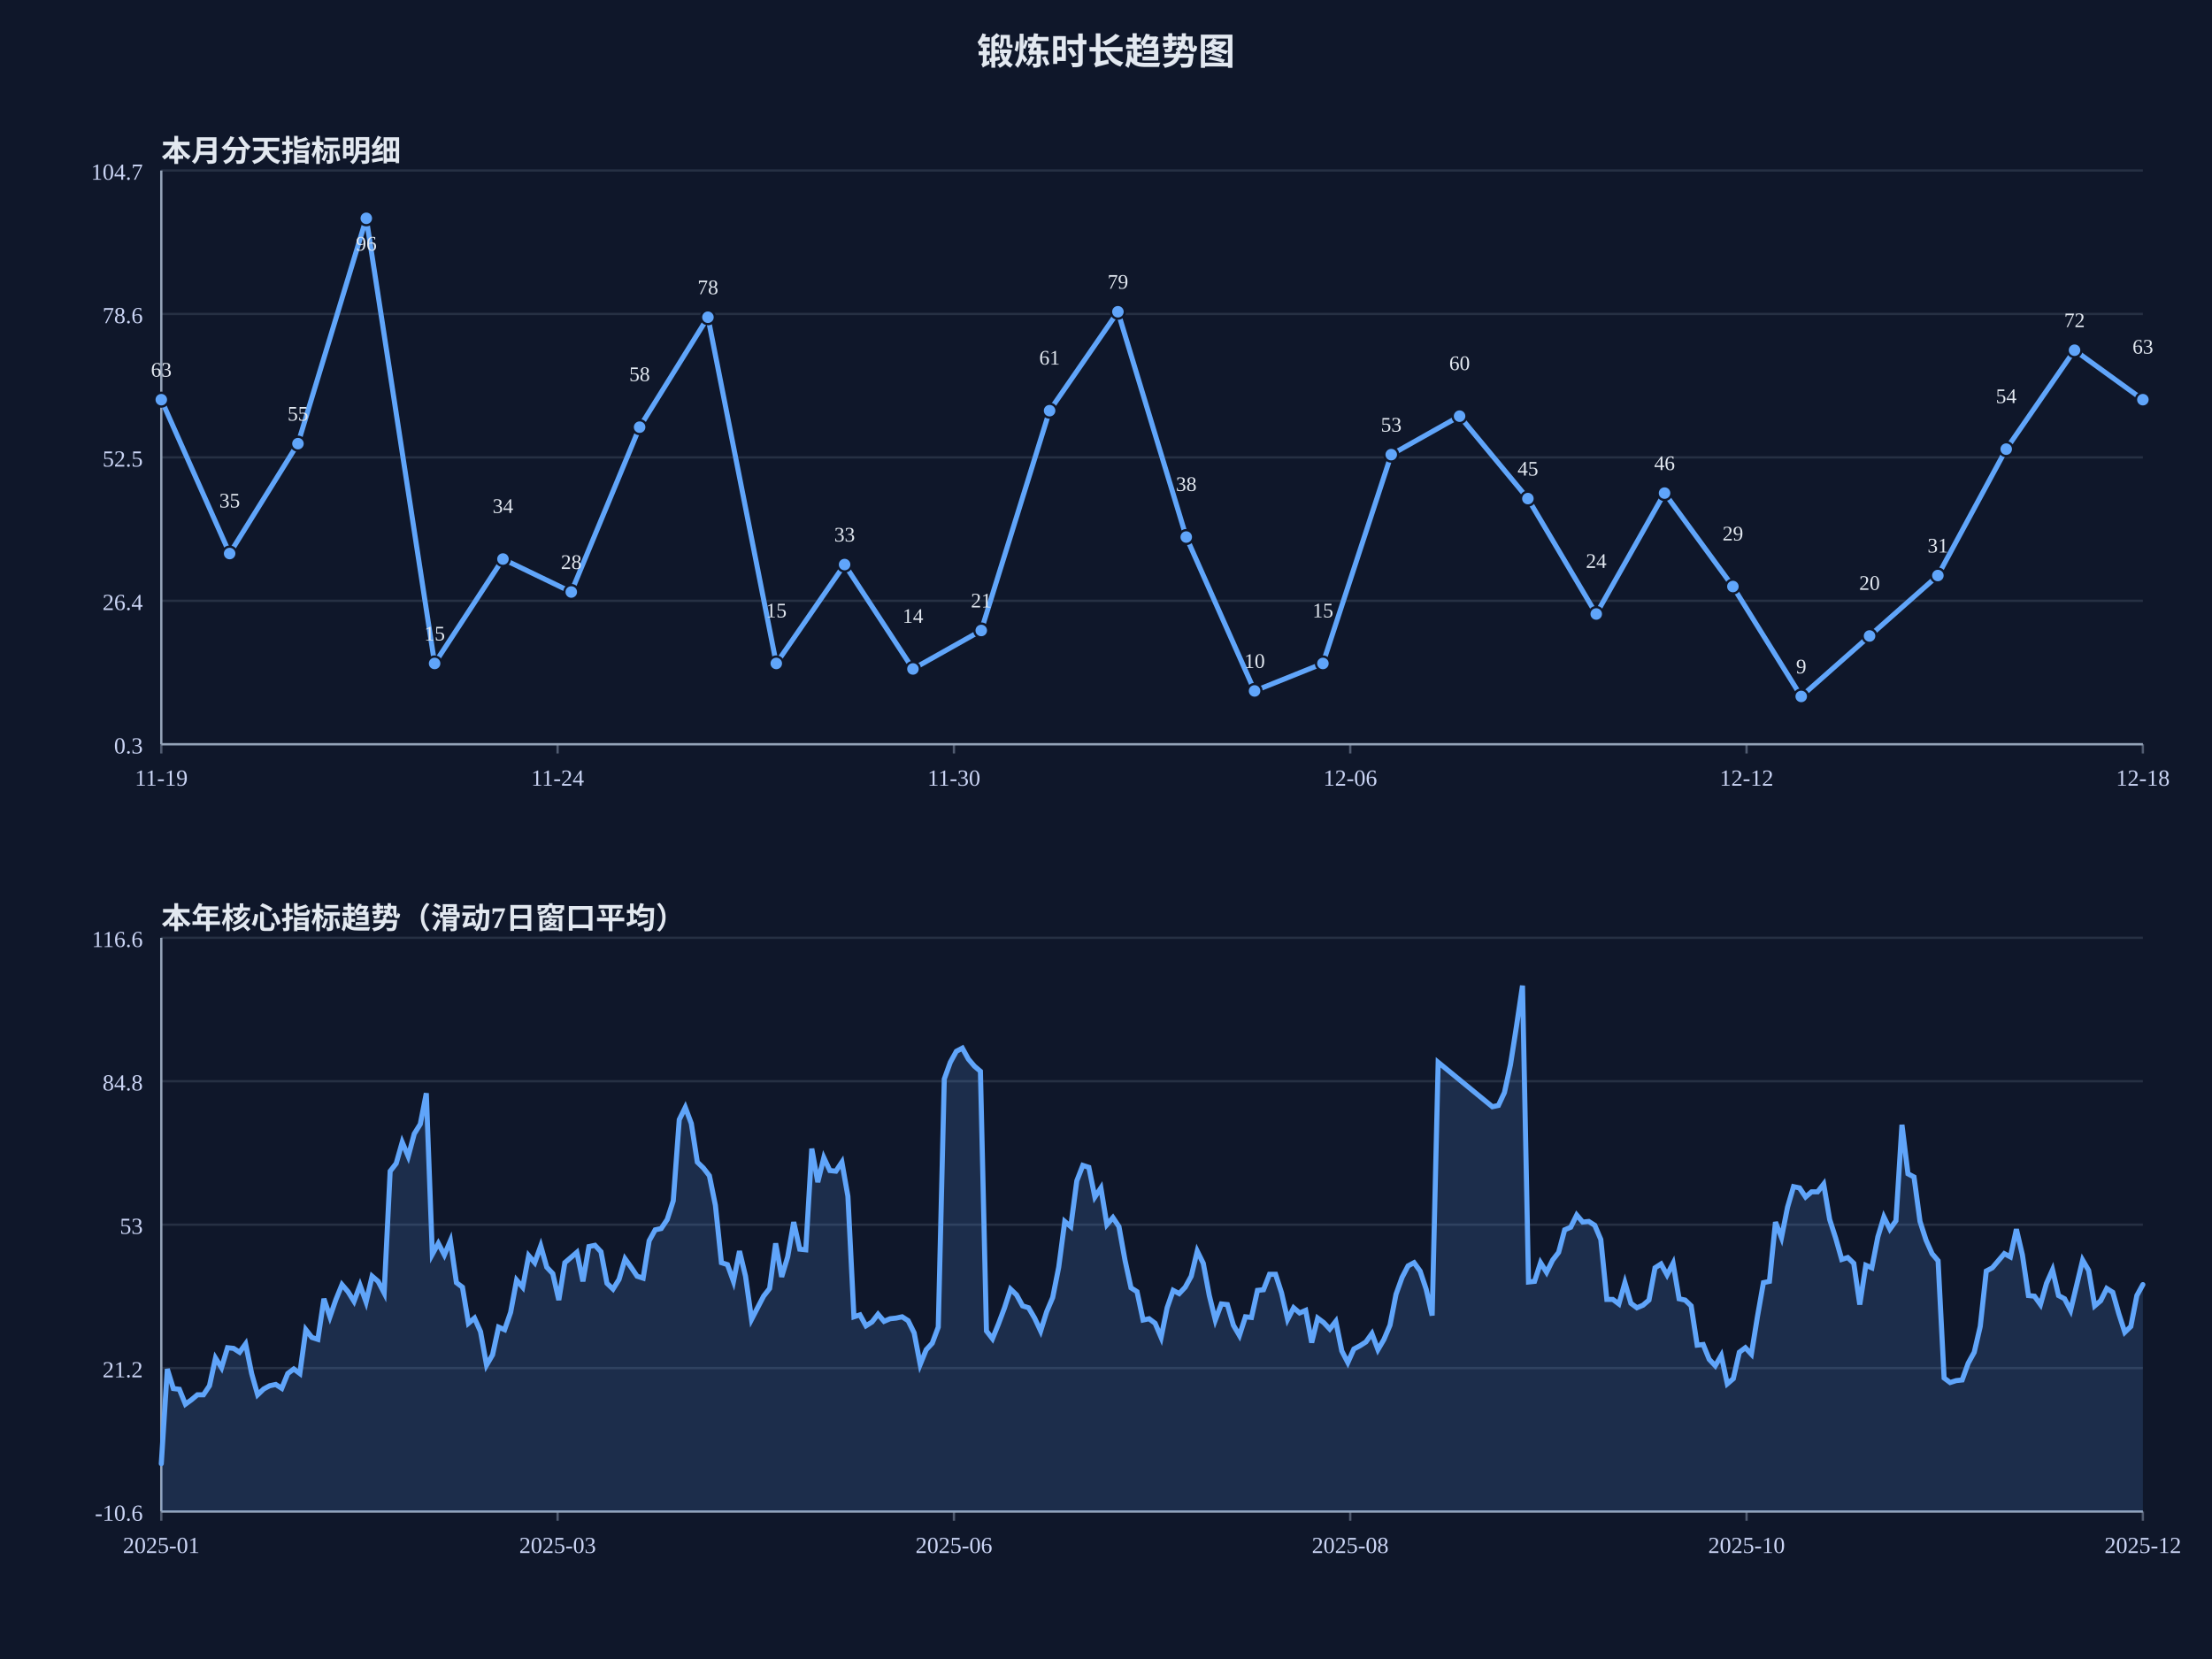
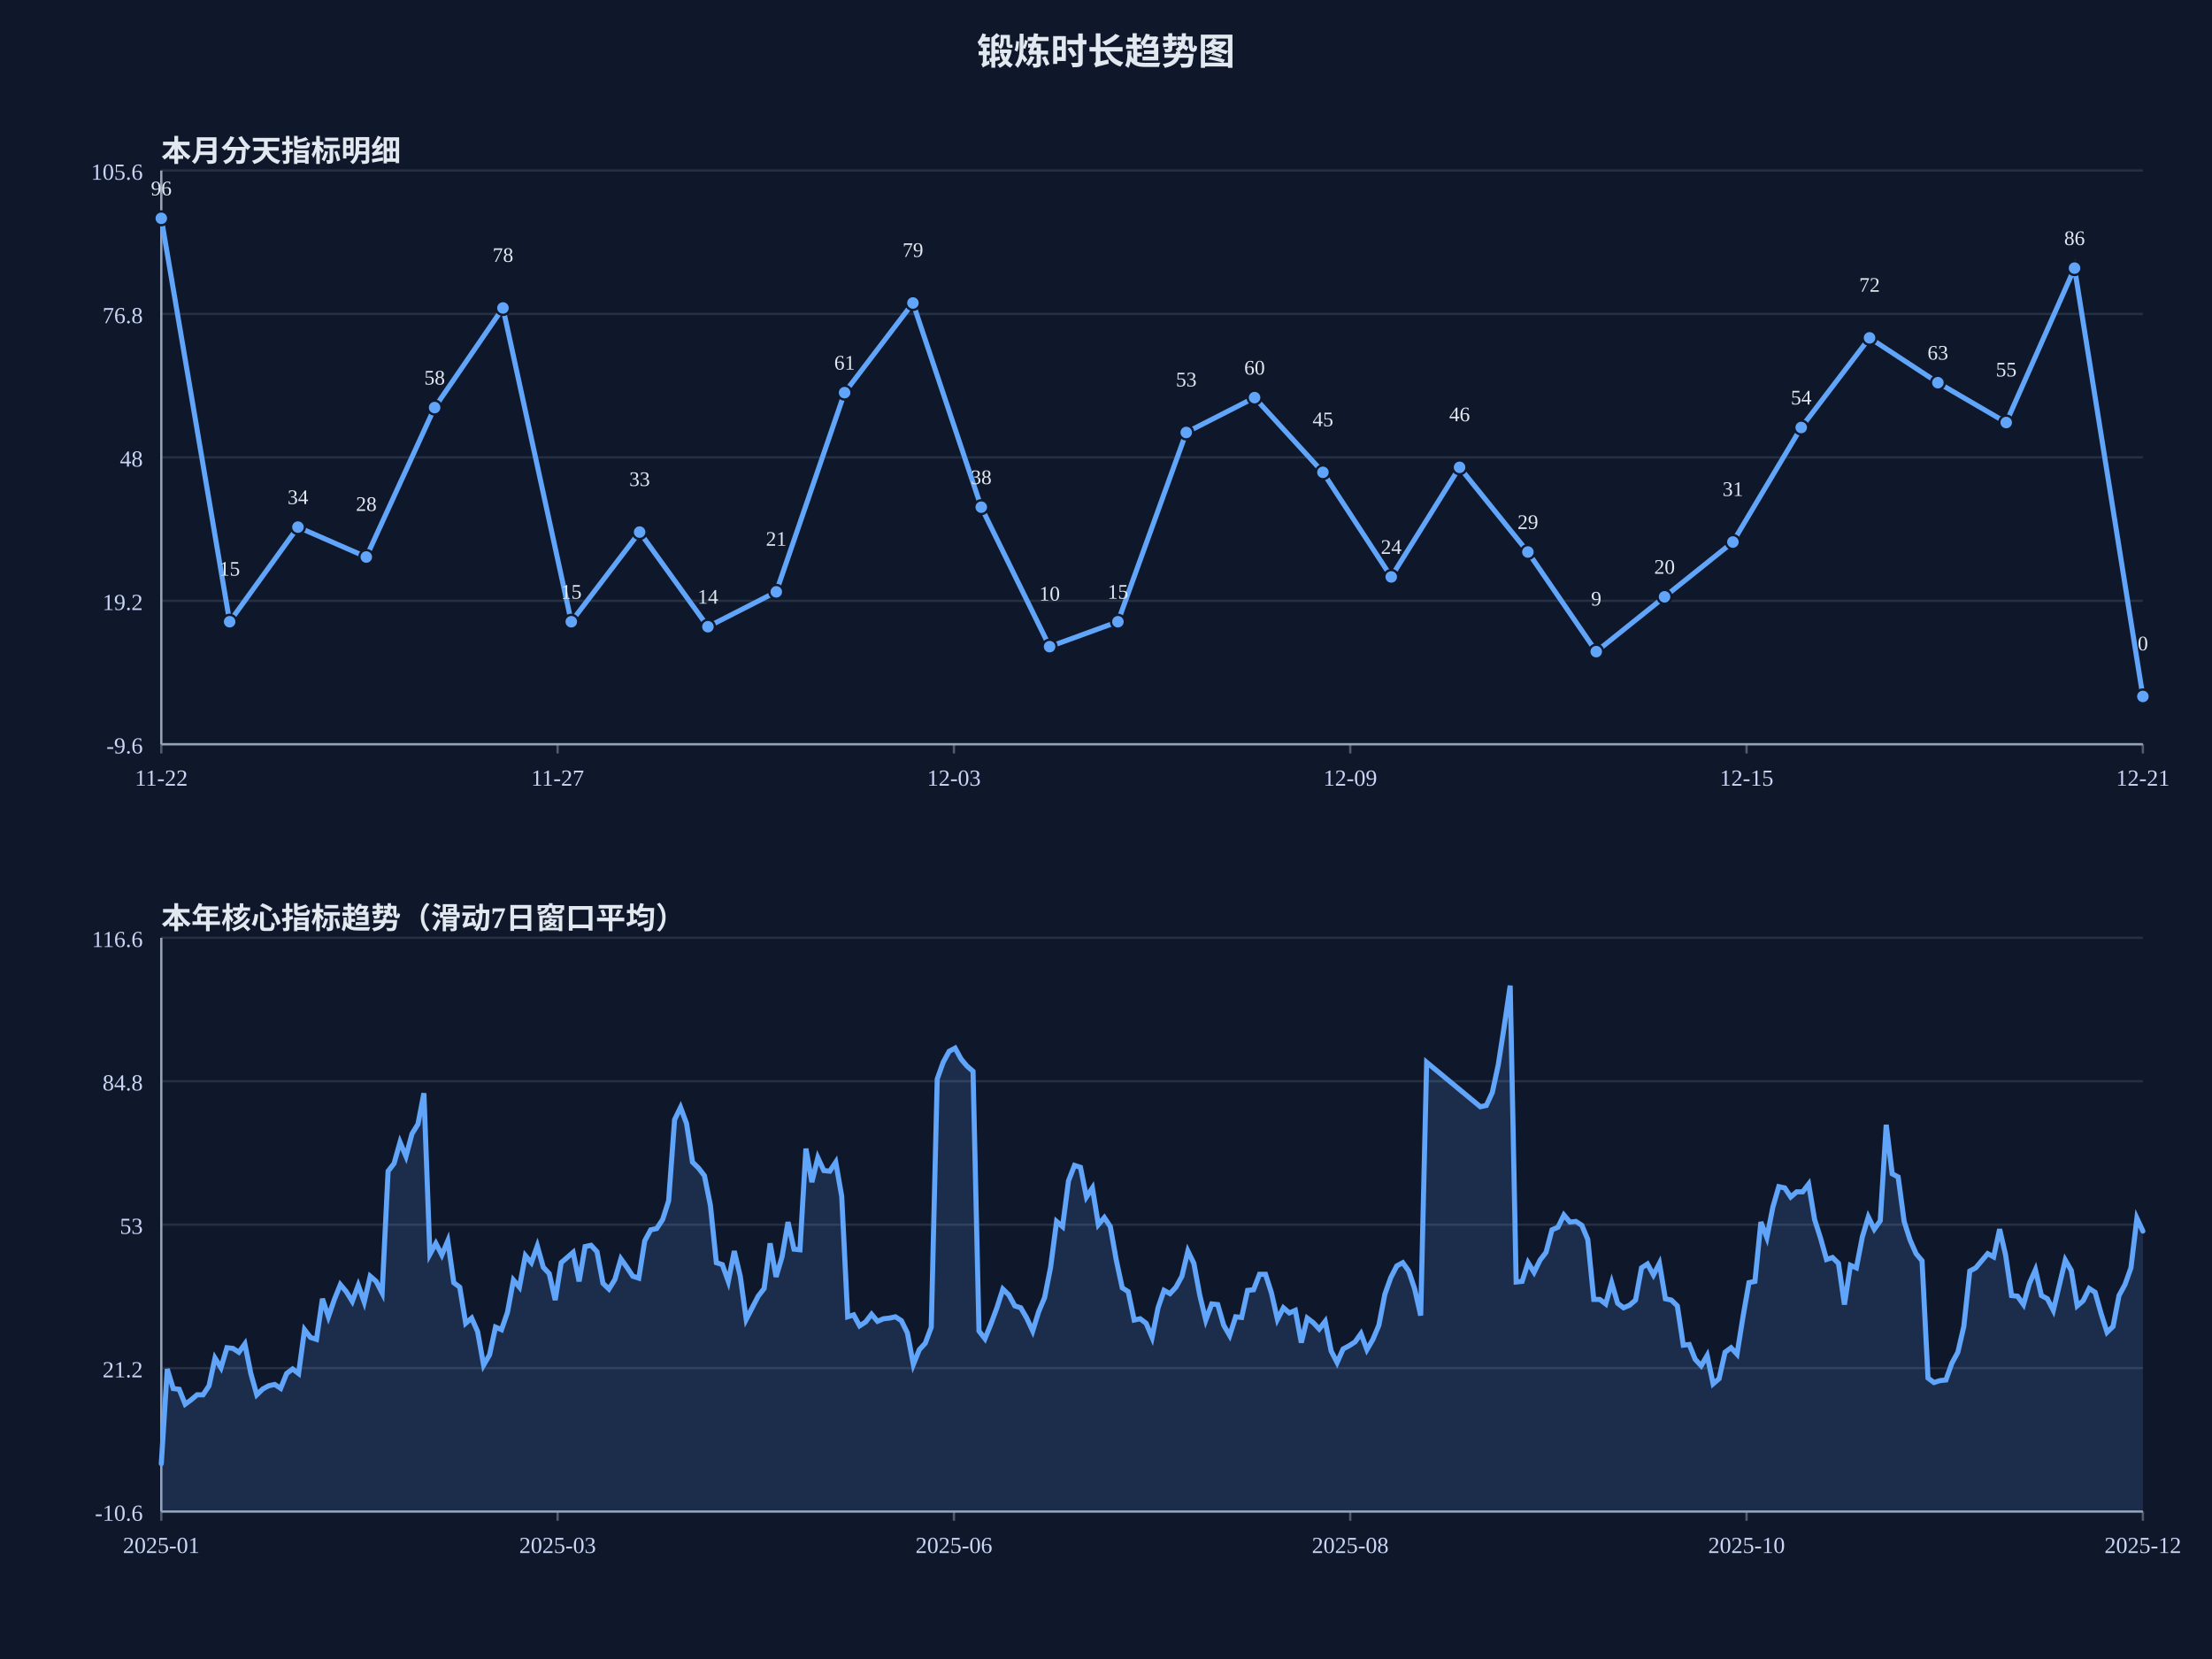
<svg xmlns="http://www.w3.org/2000/svg" viewBox="0 0 960 720" width="960" height="720">
  <rect width="960" height="720" fill="#0f172a" />
  <text x="480" y="28" fill="#e2e8f0" font-size="16" font-weight="700" text-anchor="middle">锻炼时长趋势图</text>
  <text x="70" y="70" fill="#e2e8f0" font-size="13" font-weight="600">本月分天指标明细</text>
  <line x1="70" y1="323.00" x2="930" y2="323.00" stroke="#94a3b8" stroke-opacity="0.18" stroke-width="1" />
-   <text x="62" y="327.00" fill="#cbd5f5" font-size="10" text-anchor="end">0.3</text>
+   <text x="62" y="327.00" fill="#cbd5f5" font-size="10" text-anchor="end">-9.6</text>
  <line x1="70" y1="260.75" x2="930" y2="260.75" stroke="#94a3b8" stroke-opacity="0.18" stroke-width="1" />
-   <text x="62" y="264.75" fill="#cbd5f5" font-size="10" text-anchor="end">26.4</text>
+   <text x="62" y="264.75" fill="#cbd5f5" font-size="10" text-anchor="end">19.2</text>
  <line x1="70" y1="198.50" x2="930" y2="198.50" stroke="#94a3b8" stroke-opacity="0.18" stroke-width="1" />
-   <text x="62" y="202.50" fill="#cbd5f5" font-size="10" text-anchor="end">52.5</text>
+   <text x="62" y="202.50" fill="#cbd5f5" font-size="10" text-anchor="end">48</text>
  <line x1="70" y1="136.25" x2="930" y2="136.25" stroke="#94a3b8" stroke-opacity="0.18" stroke-width="1" />
-   <text x="62" y="140.25" fill="#cbd5f5" font-size="10" text-anchor="end">78.6</text>
+   <text x="62" y="140.25" fill="#cbd5f5" font-size="10" text-anchor="end">76.8</text>
  <line x1="70" y1="74.00" x2="930" y2="74.00" stroke="#94a3b8" stroke-opacity="0.18" stroke-width="1" />
-   <text x="62" y="78.00" fill="#cbd5f5" font-size="10" text-anchor="end">104.7</text>
+   <text x="62" y="78.00" fill="#cbd5f5" font-size="10" text-anchor="end">105.6</text>
  <line x1="70.00" y1="323" x2="70.00" y2="327" stroke="#94a3b8" stroke-opacity="0.5" stroke-width="1" />
-   <text x="70.00" y="341" fill="#cbd5f5" font-size="10" text-anchor="middle">11-19</text>
+   <text x="70.00" y="341" fill="#cbd5f5" font-size="10" text-anchor="middle">11-22</text>
  <line x1="242.00" y1="323" x2="242.00" y2="327" stroke="#94a3b8" stroke-opacity="0.5" stroke-width="1" />
-   <text x="242.00" y="341" fill="#cbd5f5" font-size="10" text-anchor="middle">11-24</text>
+   <text x="242.00" y="341" fill="#cbd5f5" font-size="10" text-anchor="middle">11-27</text>
  <line x1="414.00" y1="323" x2="414.00" y2="327" stroke="#94a3b8" stroke-opacity="0.5" stroke-width="1" />
-   <text x="414.00" y="341" fill="#cbd5f5" font-size="10" text-anchor="middle">11-30</text>
+   <text x="414.00" y="341" fill="#cbd5f5" font-size="10" text-anchor="middle">12-03</text>
  <line x1="586.00" y1="323" x2="586.00" y2="327" stroke="#94a3b8" stroke-opacity="0.5" stroke-width="1" />
-   <text x="586.00" y="341" fill="#cbd5f5" font-size="10" text-anchor="middle">12-06</text>
+   <text x="586.00" y="341" fill="#cbd5f5" font-size="10" text-anchor="middle">12-09</text>
  <line x1="758.00" y1="323" x2="758.00" y2="327" stroke="#94a3b8" stroke-opacity="0.5" stroke-width="1" />
-   <text x="758.00" y="341" fill="#cbd5f5" font-size="10" text-anchor="middle">12-12</text>
+   <text x="758.00" y="341" fill="#cbd5f5" font-size="10" text-anchor="middle">12-15</text>
  <line x1="930.00" y1="323" x2="930.00" y2="327" stroke="#94a3b8" stroke-opacity="0.5" stroke-width="1" />
-   <text x="930.00" y="341" fill="#cbd5f5" font-size="10" text-anchor="middle">12-18</text>
+   <text x="930.00" y="341" fill="#cbd5f5" font-size="10" text-anchor="middle">12-21</text>
  <line x1="70" y1="74" x2="70" y2="323" stroke="#94a3b8" stroke-width="1" />
  <line x1="70" y1="323" x2="930" y2="323" stroke="#94a3b8" stroke-width="1" />
-   <path d="M70.00,173.46 L99.66,240.24 L129.31,192.54 L158.97,94.75 L188.62,287.94 L218.28,242.62 L247.93,256.93 L277.59,185.38 L307.24,137.68 L336.90,287.94 L366.55,245.01 L396.21,290.32 L425.86,273.63 L455.52,178.23 L485.17,135.30 L514.83,233.08 L544.48,299.86 L574.14,287.94 L603.79,197.31 L633.45,180.61 L663.10,216.39 L692.76,266.47 L722.41,214.00 L752.07,254.55 L781.72,302.25 L811.38,276.01 L841.03,249.78 L870.69,194.92 L900.34,151.99 L930.00,173.46" fill="none" stroke="#60a5fa" stroke-width="2.2" stroke-linecap="round" />
-   <circle cx="70.00" cy="173.46" r="3" fill="#60a5fa" stroke="#0f172a" stroke-width="1" />
-   <text x="70.00" y="163.46" fill="#e2e8f0" font-size="9" text-anchor="middle">63</text>
-   <circle cx="99.66" cy="240.24" r="3" fill="#60a5fa" stroke="#0f172a" stroke-width="1" />
-   <text x="99.66" y="220.24" fill="#e2e8f0" font-size="9" text-anchor="middle">35</text>
-   <circle cx="129.31" cy="192.54" r="3" fill="#60a5fa" stroke="#0f172a" stroke-width="1" />
-   <text x="129.31" y="182.54" fill="#e2e8f0" font-size="9" text-anchor="middle">55</text>
-   <circle cx="158.97" cy="94.75" r="3" fill="#60a5fa" stroke="#0f172a" stroke-width="1" />
-   <text x="158.97" y="108.75" fill="#e2e8f0" font-size="9" text-anchor="middle">96</text>
-   <circle cx="188.62" cy="287.94" r="3" fill="#60a5fa" stroke="#0f172a" stroke-width="1" />
-   <text x="188.62" y="277.94" fill="#e2e8f0" font-size="9" text-anchor="middle">15</text>
-   <circle cx="218.28" cy="242.62" r="3" fill="#60a5fa" stroke="#0f172a" stroke-width="1" />
-   <text x="218.28" y="222.62" fill="#e2e8f0" font-size="9" text-anchor="middle">34</text>
-   <circle cx="247.93" cy="256.93" r="3" fill="#60a5fa" stroke="#0f172a" stroke-width="1" />
-   <text x="247.93" y="246.93" fill="#e2e8f0" font-size="9" text-anchor="middle">28</text>
-   <circle cx="277.59" cy="185.38" r="3" fill="#60a5fa" stroke="#0f172a" stroke-width="1" />
-   <text x="277.59" y="165.38" fill="#e2e8f0" font-size="9" text-anchor="middle">58</text>
-   <circle cx="307.24" cy="137.68" r="3" fill="#60a5fa" stroke="#0f172a" stroke-width="1" />
-   <text x="307.24" y="127.68" fill="#e2e8f0" font-size="9" text-anchor="middle">78</text>
-   <circle cx="336.90" cy="287.94" r="3" fill="#60a5fa" stroke="#0f172a" stroke-width="1" />
-   <text x="336.90" y="267.94" fill="#e2e8f0" font-size="9" text-anchor="middle">15</text>
-   <circle cx="366.55" cy="245.01" r="3" fill="#60a5fa" stroke="#0f172a" stroke-width="1" />
-   <text x="366.55" y="235.01" fill="#e2e8f0" font-size="9" text-anchor="middle">33</text>
-   <circle cx="396.21" cy="290.32" r="3" fill="#60a5fa" stroke="#0f172a" stroke-width="1" />
-   <text x="396.21" y="270.32" fill="#e2e8f0" font-size="9" text-anchor="middle">14</text>
-   <circle cx="425.86" cy="273.63" r="3" fill="#60a5fa" stroke="#0f172a" stroke-width="1" />
-   <text x="425.86" y="263.63" fill="#e2e8f0" font-size="9" text-anchor="middle">21</text>
-   <circle cx="455.52" cy="178.23" r="3" fill="#60a5fa" stroke="#0f172a" stroke-width="1" />
-   <text x="455.52" y="158.23" fill="#e2e8f0" font-size="9" text-anchor="middle">61</text>
-   <circle cx="485.17" cy="135.30" r="3" fill="#60a5fa" stroke="#0f172a" stroke-width="1" />
-   <text x="485.17" y="125.30" fill="#e2e8f0" font-size="9" text-anchor="middle">79</text>
-   <circle cx="514.83" cy="233.08" r="3" fill="#60a5fa" stroke="#0f172a" stroke-width="1" />
-   <text x="514.83" y="213.08" fill="#e2e8f0" font-size="9" text-anchor="middle">38</text>
-   <circle cx="544.48" cy="299.86" r="3" fill="#60a5fa" stroke="#0f172a" stroke-width="1" />
-   <text x="544.48" y="289.86" fill="#e2e8f0" font-size="9" text-anchor="middle">10</text>
-   <circle cx="574.14" cy="287.94" r="3" fill="#60a5fa" stroke="#0f172a" stroke-width="1" />
-   <text x="574.14" y="267.94" fill="#e2e8f0" font-size="9" text-anchor="middle">15</text>
-   <circle cx="603.79" cy="197.31" r="3" fill="#60a5fa" stroke="#0f172a" stroke-width="1" />
-   <text x="603.79" y="187.31" fill="#e2e8f0" font-size="9" text-anchor="middle">53</text>
-   <circle cx="633.45" cy="180.61" r="3" fill="#60a5fa" stroke="#0f172a" stroke-width="1" />
-   <text x="633.45" y="160.61" fill="#e2e8f0" font-size="9" text-anchor="middle">60</text>
-   <circle cx="663.10" cy="216.39" r="3" fill="#60a5fa" stroke="#0f172a" stroke-width="1" />
-   <text x="663.10" y="206.39" fill="#e2e8f0" font-size="9" text-anchor="middle">45</text>
-   <circle cx="692.76" cy="266.47" r="3" fill="#60a5fa" stroke="#0f172a" stroke-width="1" />
-   <text x="692.76" y="246.47" fill="#e2e8f0" font-size="9" text-anchor="middle">24</text>
-   <circle cx="722.41" cy="214.00" r="3" fill="#60a5fa" stroke="#0f172a" stroke-width="1" />
-   <text x="722.41" y="204.00" fill="#e2e8f0" font-size="9" text-anchor="middle">46</text>
-   <circle cx="752.07" cy="254.55" r="3" fill="#60a5fa" stroke="#0f172a" stroke-width="1" />
-   <text x="752.07" y="234.55" fill="#e2e8f0" font-size="9" text-anchor="middle">29</text>
-   <circle cx="781.72" cy="302.25" r="3" fill="#60a5fa" stroke="#0f172a" stroke-width="1" />
-   <text x="781.72" y="292.25" fill="#e2e8f0" font-size="9" text-anchor="middle">9</text>
-   <circle cx="811.38" cy="276.01" r="3" fill="#60a5fa" stroke="#0f172a" stroke-width="1" />
-   <text x="811.38" y="256.01" fill="#e2e8f0" font-size="9" text-anchor="middle">20</text>
-   <circle cx="841.03" cy="249.78" r="3" fill="#60a5fa" stroke="#0f172a" stroke-width="1" />
-   <text x="841.03" y="239.78" fill="#e2e8f0" font-size="9" text-anchor="middle">31</text>
-   <circle cx="870.69" cy="194.92" r="3" fill="#60a5fa" stroke="#0f172a" stroke-width="1" />
-   <text x="870.69" y="174.92" fill="#e2e8f0" font-size="9" text-anchor="middle">54</text>
-   <circle cx="900.34" cy="151.99" r="3" fill="#60a5fa" stroke="#0f172a" stroke-width="1" />
-   <text x="900.34" y="141.99" fill="#e2e8f0" font-size="9" text-anchor="middle">72</text>
-   <circle cx="930.00" cy="173.46" r="3" fill="#60a5fa" stroke="#0f172a" stroke-width="1" />
-   <text x="930.00" y="153.46" fill="#e2e8f0" font-size="9" text-anchor="middle">63</text>
+   <path d="M70.00,94.75 L99.66,269.83 L129.31,228.76 L158.97,241.73 L188.62,176.89 L218.28,133.66 L247.93,269.83 L277.59,230.92 L307.24,271.99 L336.90,256.86 L366.55,170.40 L396.21,131.49 L425.86,220.11 L455.52,280.64 L485.17,269.83 L514.83,187.69 L544.48,172.56 L574.14,204.98 L603.79,250.38 L633.45,202.82 L663.10,239.57 L692.76,282.80 L722.41,259.02 L752.07,235.24 L781.72,185.53 L811.38,146.63 L841.03,166.08 L870.69,183.37 L900.34,116.36 L930.00,302.25" fill="none" stroke="#60a5fa" stroke-width="2.2" stroke-linecap="round" />
+   <circle cx="70.00" cy="94.75" r="3" fill="#60a5fa" stroke="#0f172a" stroke-width="1" />
+   <text x="70.00" y="84.75" fill="#e2e8f0" font-size="9" text-anchor="middle">96</text>
+   <circle cx="99.66" cy="269.83" r="3" fill="#60a5fa" stroke="#0f172a" stroke-width="1" />
+   <text x="99.66" y="249.83" fill="#e2e8f0" font-size="9" text-anchor="middle">15</text>
+   <circle cx="129.31" cy="228.76" r="3" fill="#60a5fa" stroke="#0f172a" stroke-width="1" />
+   <text x="129.31" y="218.76" fill="#e2e8f0" font-size="9" text-anchor="middle">34</text>
+   <circle cx="158.97" cy="241.73" r="3" fill="#60a5fa" stroke="#0f172a" stroke-width="1" />
+   <text x="158.97" y="221.73" fill="#e2e8f0" font-size="9" text-anchor="middle">28</text>
+   <circle cx="188.62" cy="176.89" r="3" fill="#60a5fa" stroke="#0f172a" stroke-width="1" />
+   <text x="188.62" y="166.89" fill="#e2e8f0" font-size="9" text-anchor="middle">58</text>
+   <circle cx="218.28" cy="133.66" r="3" fill="#60a5fa" stroke="#0f172a" stroke-width="1" />
+   <text x="218.28" y="113.66" fill="#e2e8f0" font-size="9" text-anchor="middle">78</text>
+   <circle cx="247.93" cy="269.83" r="3" fill="#60a5fa" stroke="#0f172a" stroke-width="1" />
+   <text x="247.93" y="259.83" fill="#e2e8f0" font-size="9" text-anchor="middle">15</text>
+   <circle cx="277.59" cy="230.92" r="3" fill="#60a5fa" stroke="#0f172a" stroke-width="1" />
+   <text x="277.59" y="210.92" fill="#e2e8f0" font-size="9" text-anchor="middle">33</text>
+   <circle cx="307.24" cy="271.99" r="3" fill="#60a5fa" stroke="#0f172a" stroke-width="1" />
+   <text x="307.24" y="261.99" fill="#e2e8f0" font-size="9" text-anchor="middle">14</text>
+   <circle cx="336.90" cy="256.86" r="3" fill="#60a5fa" stroke="#0f172a" stroke-width="1" />
+   <text x="336.90" y="236.86" fill="#e2e8f0" font-size="9" text-anchor="middle">21</text>
+   <circle cx="366.55" cy="170.40" r="3" fill="#60a5fa" stroke="#0f172a" stroke-width="1" />
+   <text x="366.55" y="160.40" fill="#e2e8f0" font-size="9" text-anchor="middle">61</text>
+   <circle cx="396.21" cy="131.49" r="3" fill="#60a5fa" stroke="#0f172a" stroke-width="1" />
+   <text x="396.21" y="111.49" fill="#e2e8f0" font-size="9" text-anchor="middle">79</text>
+   <circle cx="425.86" cy="220.11" r="3" fill="#60a5fa" stroke="#0f172a" stroke-width="1" />
+   <text x="425.86" y="210.11" fill="#e2e8f0" font-size="9" text-anchor="middle">38</text>
+   <circle cx="455.52" cy="280.64" r="3" fill="#60a5fa" stroke="#0f172a" stroke-width="1" />
+   <text x="455.52" y="260.64" fill="#e2e8f0" font-size="9" text-anchor="middle">10</text>
+   <circle cx="485.17" cy="269.83" r="3" fill="#60a5fa" stroke="#0f172a" stroke-width="1" />
+   <text x="485.17" y="259.83" fill="#e2e8f0" font-size="9" text-anchor="middle">15</text>
+   <circle cx="514.83" cy="187.69" r="3" fill="#60a5fa" stroke="#0f172a" stroke-width="1" />
+   <text x="514.83" y="167.69" fill="#e2e8f0" font-size="9" text-anchor="middle">53</text>
+   <circle cx="544.48" cy="172.56" r="3" fill="#60a5fa" stroke="#0f172a" stroke-width="1" />
+   <text x="544.48" y="162.56" fill="#e2e8f0" font-size="9" text-anchor="middle">60</text>
+   <circle cx="574.14" cy="204.98" r="3" fill="#60a5fa" stroke="#0f172a" stroke-width="1" />
+   <text x="574.14" y="184.98" fill="#e2e8f0" font-size="9" text-anchor="middle">45</text>
+   <circle cx="603.79" cy="250.38" r="3" fill="#60a5fa" stroke="#0f172a" stroke-width="1" />
+   <text x="603.79" y="240.38" fill="#e2e8f0" font-size="9" text-anchor="middle">24</text>
+   <circle cx="633.45" cy="202.82" r="3" fill="#60a5fa" stroke="#0f172a" stroke-width="1" />
+   <text x="633.45" y="182.82" fill="#e2e8f0" font-size="9" text-anchor="middle">46</text>
+   <circle cx="663.10" cy="239.57" r="3" fill="#60a5fa" stroke="#0f172a" stroke-width="1" />
+   <text x="663.10" y="229.57" fill="#e2e8f0" font-size="9" text-anchor="middle">29</text>
+   <circle cx="692.76" cy="282.80" r="3" fill="#60a5fa" stroke="#0f172a" stroke-width="1" />
+   <text x="692.76" y="262.80" fill="#e2e8f0" font-size="9" text-anchor="middle">9</text>
+   <circle cx="722.41" cy="259.02" r="3" fill="#60a5fa" stroke="#0f172a" stroke-width="1" />
+   <text x="722.41" y="249.02" fill="#e2e8f0" font-size="9" text-anchor="middle">20</text>
+   <circle cx="752.07" cy="235.24" r="3" fill="#60a5fa" stroke="#0f172a" stroke-width="1" />
+   <text x="752.07" y="215.24" fill="#e2e8f0" font-size="9" text-anchor="middle">31</text>
+   <circle cx="781.72" cy="185.53" r="3" fill="#60a5fa" stroke="#0f172a" stroke-width="1" />
+   <text x="781.72" y="175.53" fill="#e2e8f0" font-size="9" text-anchor="middle">54</text>
+   <circle cx="811.38" cy="146.63" r="3" fill="#60a5fa" stroke="#0f172a" stroke-width="1" />
+   <text x="811.38" y="126.63" fill="#e2e8f0" font-size="9" text-anchor="middle">72</text>
+   <circle cx="841.03" cy="166.08" r="3" fill="#60a5fa" stroke="#0f172a" stroke-width="1" />
+   <text x="841.03" y="156.08" fill="#e2e8f0" font-size="9" text-anchor="middle">63</text>
+   <circle cx="870.69" cy="183.37" r="3" fill="#60a5fa" stroke="#0f172a" stroke-width="1" />
+   <text x="870.69" y="163.37" fill="#e2e8f0" font-size="9" text-anchor="middle">55</text>
+   <circle cx="900.34" cy="116.36" r="3" fill="#60a5fa" stroke="#0f172a" stroke-width="1" />
+   <text x="900.34" y="106.36" fill="#e2e8f0" font-size="9" text-anchor="middle">86</text>
+   <circle cx="930.00" cy="302.25" r="3" fill="#60a5fa" stroke="#0f172a" stroke-width="1" />
+   <text x="930.00" y="282.25" fill="#e2e8f0" font-size="9" text-anchor="middle">0</text>
  <text x="70" y="403" fill="#e2e8f0" font-size="13" font-weight="600">本年核心指标趋势（滑动7日窗口平均）</text>
  <line x1="70" y1="656.00" x2="930" y2="656.00" stroke="#94a3b8" stroke-opacity="0.18" stroke-width="1" />
  <text x="62" y="660.00" fill="#cbd5f5" font-size="10" text-anchor="end">-10.6</text>
  <line x1="70" y1="593.75" x2="930" y2="593.75" stroke="#94a3b8" stroke-opacity="0.18" stroke-width="1" />
  <text x="62" y="597.75" fill="#cbd5f5" font-size="10" text-anchor="end">21.2</text>
  <line x1="70" y1="531.50" x2="930" y2="531.50" stroke="#94a3b8" stroke-opacity="0.18" stroke-width="1" />
  <text x="62" y="535.50" fill="#cbd5f5" font-size="10" text-anchor="end">53</text>
  <line x1="70" y1="469.25" x2="930" y2="469.25" stroke="#94a3b8" stroke-opacity="0.18" stroke-width="1" />
  <text x="62" y="473.25" fill="#cbd5f5" font-size="10" text-anchor="end">84.8</text>
  <line x1="70" y1="407.00" x2="930" y2="407.00" stroke="#94a3b8" stroke-opacity="0.18" stroke-width="1" />
  <text x="62" y="411.00" fill="#cbd5f5" font-size="10" text-anchor="end">116.6</text>
  <line x1="70.00" y1="656" x2="70.00" y2="660" stroke="#94a3b8" stroke-opacity="0.5" stroke-width="1" />
  <text x="70.00" y="674" fill="#cbd5f5" font-size="10" text-anchor="middle">2025-01</text>
  <line x1="242.00" y1="656" x2="242.00" y2="660" stroke="#94a3b8" stroke-opacity="0.5" stroke-width="1" />
  <text x="242.00" y="674" fill="#cbd5f5" font-size="10" text-anchor="middle">2025-03</text>
  <line x1="414.00" y1="656" x2="414.00" y2="660" stroke="#94a3b8" stroke-opacity="0.5" stroke-width="1" />
  <text x="414.00" y="674" fill="#cbd5f5" font-size="10" text-anchor="middle">2025-06</text>
  <line x1="586.00" y1="656" x2="586.00" y2="660" stroke="#94a3b8" stroke-opacity="0.5" stroke-width="1" />
  <text x="586.00" y="674" fill="#cbd5f5" font-size="10" text-anchor="middle">2025-08</text>
  <line x1="758.00" y1="656" x2="758.00" y2="660" stroke="#94a3b8" stroke-opacity="0.5" stroke-width="1" />
  <text x="758.00" y="674" fill="#cbd5f5" font-size="10" text-anchor="middle">2025-10</text>
  <line x1="930.00" y1="656" x2="930.00" y2="660" stroke="#94a3b8" stroke-opacity="0.5" stroke-width="1" />
  <text x="930.00" y="674" fill="#cbd5f5" font-size="10" text-anchor="middle">2025-12</text>
  <line x1="70" y1="407" x2="70" y2="656" stroke="#94a3b8" stroke-width="1" />
  <line x1="70" y1="656" x2="930" y2="656" stroke="#94a3b8" stroke-width="1" />
-   <path d="M70.00,656.00 L70.00,635.25 L72.61,594.14 L75.23,602.62 L77.84,602.95 L80.46,609.41 L83.07,607.52 L85.68,605.33 L88.30,605.33 L90.91,601.41 L93.53,589.39 L96.14,593.58 L98.75,584.91 L101.37,585.19 L103.98,586.87 L106.60,583.24 L109.21,596.10 L111.82,605.33 L114.44,602.81 L117.05,601.41 L119.67,600.85 L122.28,602.53 L124.89,596.10 L127.51,594.14 L130.12,596.10 L132.74,577.08 L135.35,580.44 L137.96,581.28 L140.58,563.66 L143.19,571.49 L145.81,563.94 L148.42,557.51 L151.03,560.58 L153.65,564.78 L156.26,557.79 L158.88,565.06 L161.49,553.87 L164.10,556.11 L166.72,561.14 L169.33,508.29 L171.95,504.93 L174.56,495.70 L177.17,501.86 L179.79,492.07 L182.40,487.87 L185.02,474.45 L187.63,544.36 L190.24,539.61 L192.86,544.64 L195.47,538.49 L198.09,556.67 L200.70,558.63 L203.31,574.29 L205.93,572.05 L208.54,577.92 L211.16,592.46 L213.77,587.99 L216.38,575.96 L219.00,577.08 L221.61,569.53 L224.22,555.55 L226.84,558.63 L229.45,544.92 L232.07,548.00 L234.68,540.73 L237.29,549.96 L239.91,552.75 L242.52,564.22 L245.14,548.00 L247.75,545.76 L250.36,543.52 L252.98,556.11 L255.59,541.01 L258.21,540.45 L260.82,543.25 L263.43,556.95 L266.05,559.46 L268.66,555.27 L271.28,546.32 L273.89,549.96 L276.50,553.87 L279.12,554.71 L281.73,538.49 L284.35,533.74 L286.96,533.18 L289.57,529.26 L292.19,521.15 L294.80,485.92 L297.42,480.60 L300.03,487.60 L302.64,504.37 L305.26,506.89 L307.87,510.25 L310.49,523.11 L313.10,548.00 L315.71,548.84 L318.33,556.11 L320.94,542.97 L323.56,553.87 L326.17,572.61 L328.78,567.57 L331.40,562.54 L334.01,559.19 L336.63,539.61 L339.24,554.15 L341.85,545.48 L344.47,530.38 L347.08,542.13 L349.70,542.41 L352.31,498.50 L354.92,513.04 L357.54,502.42 L360.15,508.01 L362.77,508.29 L365.38,504.37 L367.99,519.20 L370.61,571.49 L373.22,570.65 L375.84,575.40 L378.45,573.73 L381.06,570.37 L383.68,573.45 L386.29,572.33 L388.91,572.05 L391.52,571.49 L394.13,573.17 L396.75,578.48 L399.36,592.18 L401.98,585.75 L404.59,582.96 L407.20,575.96 L409.82,468.30 L412.43,461.03 L415.05,456.27 L417.66,454.88 L420.27,459.63 L422.89,462.71 L425.50,464.94 L428.12,577.64 L430.73,581.00 L433.34,574.57 L435.96,567.57 L438.57,559.46 L441.19,561.98 L443.80,566.74 L446.41,567.57 L449.03,572.05 L451.64,577.64 L454.26,569.25 L456.87,563.10 L459.48,549.96 L462.10,530.10 L464.71,532.34 L467.33,512.48 L469.94,505.77 L472.55,506.61 L475.17,519.48 L477.78,515.56 L480.40,531.50 L483.01,528.42 L485.62,532.34 L488.24,546.88 L490.85,558.91 L493.47,560.58 L496.08,572.89 L498.69,572.33 L501.31,574.29 L503.92,580.44 L506.53,567.57 L509.15,560.02 L511.76,561.42 L514.38,558.63 L516.99,553.87 L519.60,542.97 L522.22,548.28 L524.83,562.26 L527.45,572.89 L530.06,565.90 L532.67,566.18 L535.29,575.13 L537.90,579.60 L540.52,571.49 L543.13,571.77 L545.74,560.02 L548.36,559.74 L550.97,553.03 L553.59,553.03 L556.20,561.14 L558.81,572.61 L561.43,567.57 L564.04,569.81 L566.66,568.69 L569.27,582.68 L571.88,572.05 L574.50,574.01 L577.11,576.80 L579.73,573.45 L582.34,586.31 L584.95,591.35 L587.57,585.47 L590.18,584.07 L592.80,582.40 L595.41,578.76 L598.02,585.75 L600.64,581.28 L603.25,575.13 L605.87,561.70 L608.48,554.43 L611.09,549.40 L613.71,548.00 L616.32,551.63 L618.94,559.46 L621.55,570.93 L624.16,461.03 L647.69,480.32 L650.30,479.76 L652.92,474.17 L655.53,462.15 L658.15,445.37 L660.76,427.75 L663.37,556.39 L665.99,556.11 L668.60,548.00 L671.22,552.19 L673.83,546.88 L676.44,543.52 L679.06,533.74 L681.67,532.62 L684.29,527.31 L686.90,530.38 L689.51,530.10 L692.13,531.78 L694.74,537.93 L697.36,563.94 L699.97,563.94 L702.58,565.90 L705.20,556.67 L707.81,565.62 L710.43,567.57 L713.04,566.46 L715.65,564.22 L718.27,550.24 L720.88,548.56 L723.50,553.31 L726.11,548.28 L728.72,563.66 L731.34,564.22 L733.95,566.74 L736.57,583.79 L739.18,583.51 L741.79,589.95 L744.41,592.74 L747.02,588.27 L749.64,600.57 L752.25,598.34 L754.86,586.87 L757.48,584.91 L760.09,587.71 L762.71,571.49 L765.32,556.67 L767.93,556.11 L770.55,530.38 L773.16,537.09 L775.78,523.95 L778.39,515.00 L781.00,515.56 L783.62,519.48 L786.23,517.24 L788.84,517.24 L791.46,513.88 L794.07,529.26 L796.69,537.37 L799.30,546.60 L801.91,545.76 L804.53,548.28 L807.14,566.18 L809.76,549.12 L812.37,550.24 L814.98,536.81 L817.60,528.14 L820.21,533.46 L822.83,529.82 L825.44,488.15 L828.05,509.41 L830.67,510.81 L833.28,530.10 L835.90,538.21 L838.51,544.08 L841.12,547.16 L843.74,598.06 L846.35,600.01 L848.97,599.18 L851.58,598.90 L854.19,591.62 L856.81,586.87 L859.42,575.68 L862.04,551.63 L864.65,550.24 L867.26,547.16 L869.88,544.08 L872.49,545.48 L875.11,533.46 L877.72,544.64 L880.33,562.26 L882.95,562.54 L885.56,566.18 L888.18,556.95 L890.79,551.08 L893.40,562.26 L896.02,563.66 L898.63,568.69 L901.25,557.79 L903.86,546.88 L906.47,551.36 L909.09,566.74 L911.70,564.50 L914.32,559.19 L916.93,560.86 L919.54,570.09 L922.16,578.20 L924.77,575.68 L927.39,562.26 L930.00,557.51 L930.00,656.00 Z" fill="#60a5fa" fill-opacity="0.16" stroke="none" />
-   <path d="M70.00,635.25 L72.61,594.14 L75.23,602.62 L77.84,602.95 L80.46,609.41 L83.07,607.52 L85.68,605.33 L88.30,605.33 L90.91,601.41 L93.53,589.39 L96.14,593.58 L98.75,584.91 L101.37,585.19 L103.98,586.87 L106.60,583.24 L109.21,596.10 L111.82,605.33 L114.44,602.81 L117.05,601.41 L119.67,600.85 L122.28,602.53 L124.89,596.10 L127.51,594.14 L130.12,596.10 L132.74,577.08 L135.35,580.44 L137.96,581.28 L140.58,563.66 L143.19,571.49 L145.81,563.94 L148.42,557.51 L151.03,560.58 L153.65,564.78 L156.26,557.79 L158.88,565.06 L161.49,553.87 L164.10,556.11 L166.72,561.14 L169.33,508.29 L171.95,504.93 L174.56,495.70 L177.17,501.86 L179.79,492.07 L182.40,487.87 L185.02,474.45 L187.63,544.36 L190.24,539.61 L192.86,544.64 L195.47,538.49 L198.09,556.67 L200.70,558.63 L203.31,574.29 L205.93,572.05 L208.54,577.92 L211.16,592.46 L213.77,587.99 L216.38,575.96 L219.00,577.08 L221.61,569.53 L224.22,555.55 L226.84,558.63 L229.45,544.92 L232.07,548.00 L234.68,540.73 L237.29,549.96 L239.91,552.75 L242.52,564.22 L245.14,548.00 L247.75,545.76 L250.36,543.52 L252.98,556.11 L255.59,541.01 L258.21,540.45 L260.82,543.25 L263.43,556.95 L266.05,559.46 L268.66,555.27 L271.28,546.32 L273.89,549.96 L276.50,553.87 L279.12,554.71 L281.73,538.49 L284.35,533.74 L286.96,533.18 L289.57,529.26 L292.19,521.15 L294.80,485.92 L297.42,480.60 L300.03,487.60 L302.64,504.37 L305.26,506.89 L307.87,510.25 L310.49,523.11 L313.10,548.00 L315.71,548.84 L318.33,556.11 L320.94,542.97 L323.56,553.87 L326.17,572.61 L328.78,567.57 L331.40,562.54 L334.01,559.19 L336.63,539.61 L339.24,554.15 L341.85,545.48 L344.47,530.38 L347.08,542.13 L349.70,542.41 L352.31,498.50 L354.92,513.04 L357.54,502.42 L360.15,508.01 L362.77,508.29 L365.38,504.37 L367.99,519.20 L370.61,571.49 L373.22,570.65 L375.84,575.40 L378.45,573.73 L381.06,570.37 L383.68,573.45 L386.29,572.33 L388.91,572.05 L391.52,571.49 L394.13,573.17 L396.75,578.48 L399.36,592.18 L401.98,585.75 L404.59,582.96 L407.20,575.96 L409.82,468.30 L412.43,461.03 L415.05,456.27 L417.66,454.88 L420.27,459.63 L422.89,462.71 L425.50,464.94 L428.12,577.64 L430.73,581.00 L433.34,574.57 L435.96,567.57 L438.57,559.46 L441.19,561.98 L443.80,566.74 L446.41,567.57 L449.03,572.05 L451.64,577.64 L454.26,569.25 L456.87,563.10 L459.48,549.96 L462.10,530.10 L464.71,532.34 L467.33,512.48 L469.94,505.77 L472.55,506.61 L475.17,519.48 L477.78,515.56 L480.40,531.50 L483.01,528.42 L485.62,532.34 L488.24,546.88 L490.85,558.91 L493.47,560.58 L496.08,572.89 L498.69,572.33 L501.31,574.29 L503.92,580.44 L506.53,567.57 L509.15,560.02 L511.76,561.42 L514.38,558.63 L516.99,553.87 L519.60,542.97 L522.22,548.28 L524.83,562.26 L527.45,572.89 L530.06,565.90 L532.67,566.18 L535.29,575.13 L537.90,579.60 L540.52,571.49 L543.13,571.77 L545.74,560.02 L548.36,559.74 L550.97,553.03 L553.59,553.03 L556.20,561.14 L558.81,572.61 L561.43,567.57 L564.04,569.81 L566.66,568.69 L569.27,582.68 L571.88,572.05 L574.50,574.01 L577.11,576.80 L579.73,573.45 L582.34,586.31 L584.95,591.35 L587.57,585.47 L590.18,584.07 L592.80,582.40 L595.41,578.76 L598.02,585.75 L600.64,581.28 L603.25,575.13 L605.87,561.70 L608.48,554.43 L611.09,549.40 L613.71,548.00 L616.32,551.63 L618.94,559.46 L621.55,570.93 L624.16,461.03 L647.69,480.32 L650.30,479.76 L652.92,474.17 L655.53,462.15 L658.15,445.37 L660.76,427.75 L663.37,556.39 L665.99,556.11 L668.60,548.00 L671.22,552.19 L673.83,546.88 L676.44,543.52 L679.06,533.74 L681.67,532.62 L684.29,527.31 L686.90,530.38 L689.51,530.10 L692.13,531.78 L694.74,537.93 L697.36,563.94 L699.97,563.94 L702.58,565.90 L705.20,556.67 L707.81,565.62 L710.43,567.57 L713.04,566.46 L715.65,564.22 L718.27,550.24 L720.88,548.56 L723.50,553.31 L726.11,548.28 L728.72,563.66 L731.34,564.22 L733.95,566.74 L736.57,583.79 L739.18,583.51 L741.79,589.95 L744.41,592.74 L747.02,588.27 L749.64,600.57 L752.25,598.34 L754.86,586.87 L757.48,584.91 L760.09,587.71 L762.71,571.49 L765.32,556.67 L767.93,556.11 L770.55,530.38 L773.16,537.09 L775.78,523.95 L778.39,515.00 L781.00,515.56 L783.62,519.48 L786.23,517.24 L788.84,517.24 L791.46,513.88 L794.07,529.26 L796.69,537.37 L799.30,546.60 L801.91,545.76 L804.53,548.28 L807.14,566.18 L809.76,549.12 L812.37,550.24 L814.98,536.81 L817.60,528.14 L820.21,533.46 L822.83,529.82 L825.44,488.15 L828.05,509.41 L830.67,510.81 L833.28,530.10 L835.90,538.21 L838.51,544.08 L841.12,547.16 L843.74,598.06 L846.35,600.01 L848.97,599.18 L851.58,598.90 L854.19,591.62 L856.81,586.87 L859.42,575.68 L862.04,551.63 L864.65,550.24 L867.26,547.16 L869.88,544.08 L872.49,545.48 L875.11,533.46 L877.72,544.64 L880.33,562.26 L882.95,562.54 L885.56,566.18 L888.18,556.95 L890.79,551.08 L893.40,562.26 L896.02,563.66 L898.63,568.69 L901.25,557.79 L903.86,546.88 L906.47,551.36 L909.09,566.74 L911.70,564.50 L914.32,559.19 L916.93,560.86 L919.54,570.09 L922.16,578.20 L924.77,575.68 L927.39,562.26 L930.00,557.51" fill="none" stroke="#60a5fa" stroke-width="2.2" stroke-linecap="round" />
+   <path d="M70.00,656.00 L70.00,635.25 L72.59,594.14 L75.18,602.62 L77.77,602.95 L80.36,609.41 L82.95,607.52 L85.54,605.33 L88.13,605.33 L90.72,601.41 L93.31,589.39 L95.90,593.58 L98.49,584.91 L101.08,585.19 L103.67,586.87 L106.27,583.24 L108.86,596.10 L111.45,605.33 L114.04,602.81 L116.63,601.41 L119.22,600.85 L121.81,602.53 L124.40,596.10 L126.99,594.14 L129.58,596.10 L132.17,577.08 L134.76,580.44 L137.35,581.28 L139.94,563.66 L142.53,571.49 L145.12,563.94 L147.71,557.51 L150.30,560.58 L152.89,564.78 L155.48,557.79 L158.07,565.06 L160.66,553.87 L163.25,556.11 L165.84,561.14 L168.43,508.29 L171.02,504.93 L173.61,495.70 L176.20,501.86 L178.80,492.07 L181.39,487.87 L183.98,474.45 L186.57,544.36 L189.16,539.61 L191.75,544.64 L194.34,538.49 L196.93,556.67 L199.52,558.63 L202.11,574.29 L204.70,572.05 L207.29,577.92 L209.88,592.46 L212.47,587.99 L215.06,575.96 L217.65,577.08 L220.24,569.53 L222.83,555.55 L225.42,558.63 L228.01,544.92 L230.60,548.00 L233.19,540.73 L235.78,549.96 L238.37,552.75 L240.96,564.22 L243.55,548.00 L246.14,545.76 L248.73,543.52 L251.33,556.11 L253.92,541.01 L256.51,540.45 L259.10,543.25 L261.69,556.95 L264.28,559.46 L266.87,555.27 L269.46,546.32 L272.05,549.96 L274.64,553.87 L277.23,554.71 L279.82,538.49 L282.41,533.74 L285.00,533.18 L287.59,529.26 L290.18,521.15 L292.77,485.92 L295.36,480.60 L297.95,487.60 L300.54,504.37 L303.13,506.89 L305.72,510.25 L308.31,523.11 L310.90,548.00 L313.49,548.84 L316.08,556.11 L318.67,542.97 L321.27,553.87 L323.86,572.61 L326.45,567.57 L329.04,562.54 L331.63,559.19 L334.22,539.61 L336.81,554.15 L339.40,545.48 L341.99,530.38 L344.58,542.13 L347.17,542.41 L349.76,498.50 L352.35,513.04 L354.94,502.42 L357.53,508.01 L360.12,508.29 L362.71,504.37 L365.30,519.20 L367.89,571.49 L370.48,570.65 L373.07,575.40 L375.66,573.73 L378.25,570.37 L380.84,573.45 L383.43,572.33 L386.02,572.05 L388.61,571.49 L391.20,573.17 L393.80,578.48 L396.39,592.18 L398.98,585.75 L401.57,582.96 L404.16,575.96 L406.75,468.30 L409.34,461.03 L411.93,456.27 L414.52,454.88 L417.11,459.63 L419.70,462.71 L422.29,464.94 L424.88,577.64 L427.47,581.00 L430.06,574.57 L432.65,567.57 L435.24,559.46 L437.83,561.98 L440.42,566.74 L443.01,567.57 L445.60,572.05 L448.19,577.64 L450.78,569.25 L453.37,563.10 L455.96,549.96 L458.55,530.10 L461.14,532.34 L463.73,512.48 L466.33,505.77 L468.92,506.61 L471.51,519.48 L474.10,515.56 L476.69,531.50 L479.28,528.42 L481.87,532.34 L484.46,546.88 L487.05,558.91 L489.64,560.58 L492.23,572.89 L494.82,572.33 L497.41,574.29 L500.00,580.44 L502.59,567.57 L505.18,560.02 L507.77,561.42 L510.36,558.63 L512.95,553.87 L515.54,542.97 L518.13,548.28 L520.72,562.26 L523.31,572.89 L525.90,565.90 L528.49,566.18 L531.08,575.13 L533.67,579.60 L536.27,571.49 L538.86,571.77 L541.45,560.02 L544.04,559.74 L546.63,553.03 L549.22,553.03 L551.81,561.14 L554.40,572.61 L556.99,567.57 L559.58,569.81 L562.17,568.69 L564.76,582.68 L567.35,572.05 L569.94,574.01 L572.53,576.80 L575.12,573.45 L577.71,586.31 L580.30,591.35 L582.89,585.47 L585.48,584.07 L588.07,582.40 L590.66,578.76 L593.25,585.75 L595.84,581.28 L598.43,575.13 L601.02,561.70 L603.61,554.43 L606.20,549.40 L608.80,548.00 L611.39,551.63 L613.98,559.46 L616.57,570.93 L619.16,461.03 L642.47,480.32 L645.06,479.76 L647.65,474.17 L650.24,462.15 L652.83,445.37 L655.42,427.75 L658.01,556.39 L660.60,556.11 L663.19,548.00 L665.78,552.19 L668.37,546.88 L670.96,543.52 L673.55,533.74 L676.14,532.62 L678.73,527.31 L681.33,530.38 L683.92,530.10 L686.51,531.78 L689.10,537.93 L691.69,563.94 L694.28,563.94 L696.87,565.90 L699.46,556.67 L702.05,565.62 L704.64,567.57 L707.23,566.46 L709.82,564.22 L712.41,550.24 L715.00,548.56 L717.59,553.31 L720.18,548.28 L722.77,563.66 L725.36,564.22 L727.95,566.74 L730.54,583.79 L733.13,583.51 L735.72,589.95 L738.31,592.74 L740.90,588.27 L743.49,600.57 L746.08,598.34 L748.67,586.87 L751.27,584.91 L753.86,587.71 L756.45,571.49 L759.04,556.67 L761.63,556.11 L764.22,530.38 L766.81,537.09 L769.40,523.95 L771.99,515.00 L774.58,515.56 L777.17,519.48 L779.76,517.24 L782.35,517.24 L784.94,513.88 L787.53,529.26 L790.12,537.37 L792.71,546.60 L795.30,545.76 L797.89,548.28 L800.48,566.18 L803.07,549.12 L805.66,550.24 L808.25,536.81 L810.84,528.14 L813.43,533.46 L816.02,529.82 L818.61,488.15 L821.20,509.41 L823.80,510.81 L826.39,530.10 L828.98,538.21 L831.57,544.08 L834.16,547.16 L836.75,598.06 L839.34,600.01 L841.93,599.18 L844.52,598.90 L847.11,591.62 L849.70,586.87 L852.29,575.68 L854.88,551.63 L857.47,550.24 L860.06,547.16 L862.65,544.08 L865.24,545.48 L867.83,533.46 L870.42,544.64 L873.01,562.26 L875.60,562.54 L878.19,566.18 L880.78,556.95 L883.37,551.08 L885.96,562.26 L888.55,563.66 L891.14,568.69 L893.73,557.79 L896.33,546.88 L898.92,551.36 L901.51,566.74 L904.10,564.50 L906.69,559.19 L909.28,560.86 L911.87,570.09 L914.46,578.20 L917.05,575.68 L919.64,562.26 L922.23,557.51 L924.82,550.24 L927.41,528.70 L930.00,534.30 L930.00,656.00 Z" fill="#60a5fa" fill-opacity="0.16" stroke="none" />
+   <path d="M70.00,635.25 L72.59,594.14 L75.18,602.62 L77.77,602.95 L80.36,609.41 L82.95,607.52 L85.54,605.33 L88.13,605.33 L90.72,601.41 L93.31,589.39 L95.90,593.58 L98.49,584.91 L101.08,585.19 L103.67,586.87 L106.27,583.24 L108.86,596.10 L111.45,605.33 L114.04,602.81 L116.63,601.41 L119.22,600.85 L121.81,602.53 L124.40,596.10 L126.99,594.14 L129.58,596.10 L132.17,577.08 L134.76,580.44 L137.35,581.28 L139.94,563.66 L142.53,571.49 L145.12,563.94 L147.71,557.51 L150.30,560.58 L152.89,564.78 L155.48,557.79 L158.07,565.06 L160.66,553.87 L163.25,556.11 L165.84,561.14 L168.43,508.29 L171.02,504.93 L173.61,495.70 L176.20,501.86 L178.80,492.07 L181.39,487.87 L183.98,474.45 L186.57,544.36 L189.16,539.61 L191.75,544.64 L194.34,538.49 L196.93,556.67 L199.52,558.63 L202.11,574.29 L204.70,572.05 L207.29,577.92 L209.88,592.46 L212.47,587.99 L215.06,575.96 L217.65,577.08 L220.24,569.53 L222.83,555.55 L225.42,558.63 L228.01,544.92 L230.60,548.00 L233.19,540.73 L235.78,549.96 L238.37,552.75 L240.96,564.22 L243.55,548.00 L246.14,545.76 L248.73,543.52 L251.33,556.11 L253.92,541.01 L256.51,540.45 L259.10,543.25 L261.69,556.95 L264.28,559.46 L266.87,555.27 L269.46,546.32 L272.05,549.96 L274.64,553.87 L277.23,554.71 L279.82,538.49 L282.41,533.74 L285.00,533.18 L287.59,529.26 L290.18,521.15 L292.77,485.92 L295.36,480.60 L297.95,487.60 L300.54,504.37 L303.13,506.89 L305.72,510.25 L308.31,523.11 L310.90,548.00 L313.49,548.84 L316.08,556.11 L318.67,542.97 L321.27,553.87 L323.86,572.61 L326.45,567.57 L329.04,562.54 L331.63,559.19 L334.22,539.61 L336.81,554.15 L339.40,545.48 L341.99,530.38 L344.58,542.13 L347.17,542.41 L349.76,498.50 L352.35,513.04 L354.94,502.42 L357.53,508.01 L360.12,508.29 L362.71,504.37 L365.30,519.20 L367.89,571.49 L370.48,570.65 L373.07,575.40 L375.66,573.73 L378.25,570.37 L380.84,573.45 L383.43,572.33 L386.02,572.05 L388.61,571.49 L391.20,573.17 L393.80,578.48 L396.39,592.18 L398.98,585.75 L401.57,582.96 L404.16,575.96 L406.75,468.30 L409.34,461.03 L411.93,456.27 L414.52,454.88 L417.11,459.63 L419.70,462.71 L422.29,464.94 L424.88,577.64 L427.47,581.00 L430.06,574.57 L432.65,567.57 L435.24,559.46 L437.83,561.98 L440.42,566.74 L443.01,567.57 L445.60,572.05 L448.19,577.64 L450.78,569.25 L453.37,563.10 L455.96,549.96 L458.55,530.10 L461.14,532.34 L463.73,512.48 L466.33,505.77 L468.92,506.61 L471.51,519.48 L474.10,515.56 L476.69,531.50 L479.28,528.42 L481.87,532.34 L484.46,546.88 L487.05,558.91 L489.64,560.58 L492.23,572.89 L494.82,572.33 L497.41,574.29 L500.00,580.44 L502.59,567.57 L505.18,560.02 L507.77,561.42 L510.36,558.63 L512.95,553.87 L515.54,542.97 L518.13,548.28 L520.72,562.26 L523.31,572.89 L525.90,565.90 L528.49,566.18 L531.08,575.13 L533.67,579.60 L536.27,571.49 L538.86,571.77 L541.45,560.02 L544.04,559.74 L546.63,553.03 L549.22,553.03 L551.81,561.14 L554.40,572.61 L556.99,567.57 L559.58,569.81 L562.17,568.69 L564.76,582.68 L567.35,572.05 L569.94,574.01 L572.53,576.80 L575.12,573.45 L577.71,586.31 L580.30,591.35 L582.89,585.47 L585.48,584.07 L588.07,582.40 L590.66,578.76 L593.25,585.75 L595.84,581.28 L598.43,575.13 L601.02,561.70 L603.61,554.43 L606.20,549.40 L608.80,548.00 L611.39,551.63 L613.98,559.46 L616.57,570.93 L619.16,461.03 L642.47,480.32 L645.06,479.76 L647.65,474.17 L650.24,462.15 L652.83,445.37 L655.42,427.75 L658.01,556.39 L660.60,556.11 L663.19,548.00 L665.78,552.19 L668.37,546.88 L670.96,543.52 L673.55,533.74 L676.14,532.62 L678.73,527.31 L681.33,530.38 L683.92,530.10 L686.51,531.78 L689.10,537.93 L691.69,563.94 L694.28,563.94 L696.87,565.90 L699.46,556.67 L702.05,565.62 L704.64,567.57 L707.23,566.46 L709.82,564.22 L712.41,550.24 L715.00,548.56 L717.59,553.31 L720.18,548.28 L722.77,563.66 L725.36,564.22 L727.95,566.74 L730.54,583.79 L733.13,583.51 L735.72,589.95 L738.31,592.74 L740.90,588.27 L743.49,600.57 L746.08,598.34 L748.67,586.87 L751.27,584.91 L753.86,587.71 L756.45,571.49 L759.04,556.67 L761.63,556.11 L764.22,530.38 L766.81,537.09 L769.40,523.95 L771.99,515.00 L774.58,515.56 L777.17,519.48 L779.76,517.24 L782.35,517.24 L784.94,513.88 L787.53,529.26 L790.12,537.37 L792.71,546.60 L795.30,545.76 L797.89,548.28 L800.48,566.18 L803.07,549.12 L805.66,550.24 L808.25,536.81 L810.84,528.14 L813.43,533.46 L816.02,529.82 L818.61,488.15 L821.20,509.41 L823.80,510.81 L826.39,530.10 L828.98,538.21 L831.57,544.08 L834.16,547.16 L836.75,598.06 L839.34,600.01 L841.93,599.18 L844.52,598.90 L847.11,591.62 L849.70,586.87 L852.29,575.68 L854.88,551.63 L857.47,550.24 L860.06,547.16 L862.65,544.08 L865.24,545.48 L867.83,533.46 L870.42,544.64 L873.01,562.26 L875.60,562.54 L878.19,566.18 L880.78,556.95 L883.37,551.08 L885.96,562.26 L888.55,563.66 L891.14,568.69 L893.73,557.79 L896.33,546.88 L898.92,551.36 L901.51,566.74 L904.10,564.50 L906.69,559.19 L909.28,560.86 L911.87,570.09 L914.46,578.20 L917.05,575.68 L919.64,562.26 L922.23,557.51 L924.82,550.24 L927.41,528.70 L930.00,534.30" fill="none" stroke="#60a5fa" stroke-width="2.2" stroke-linecap="round" />
</svg>
